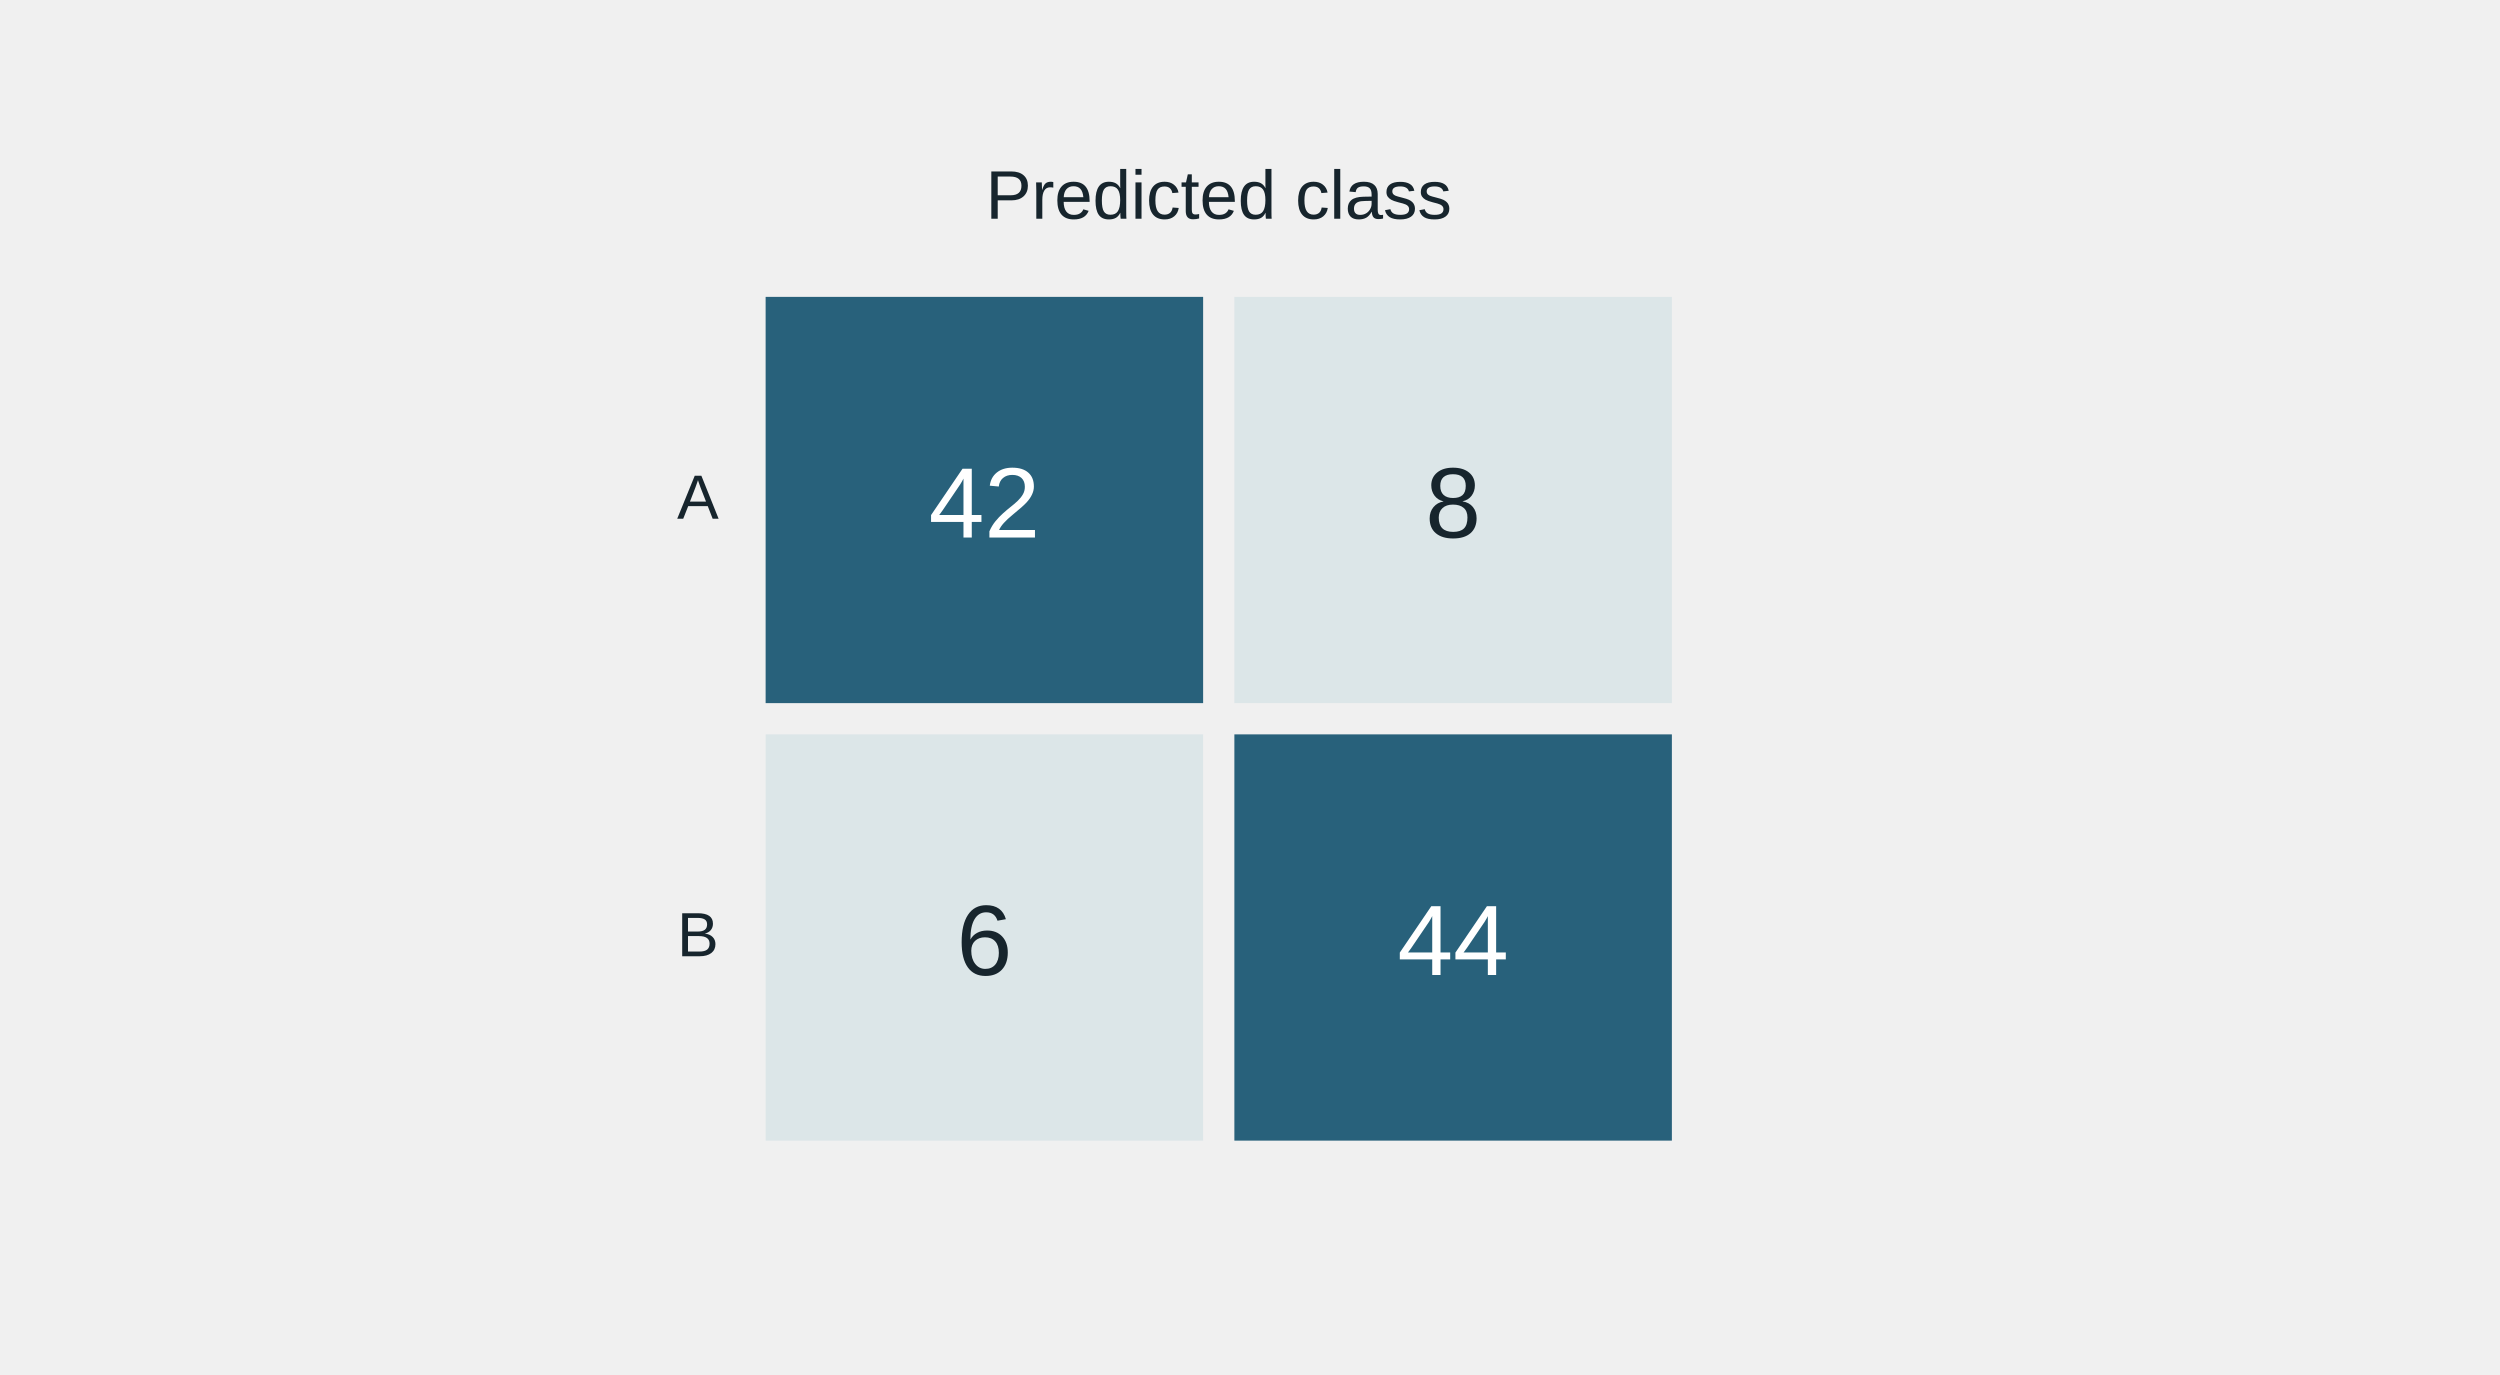
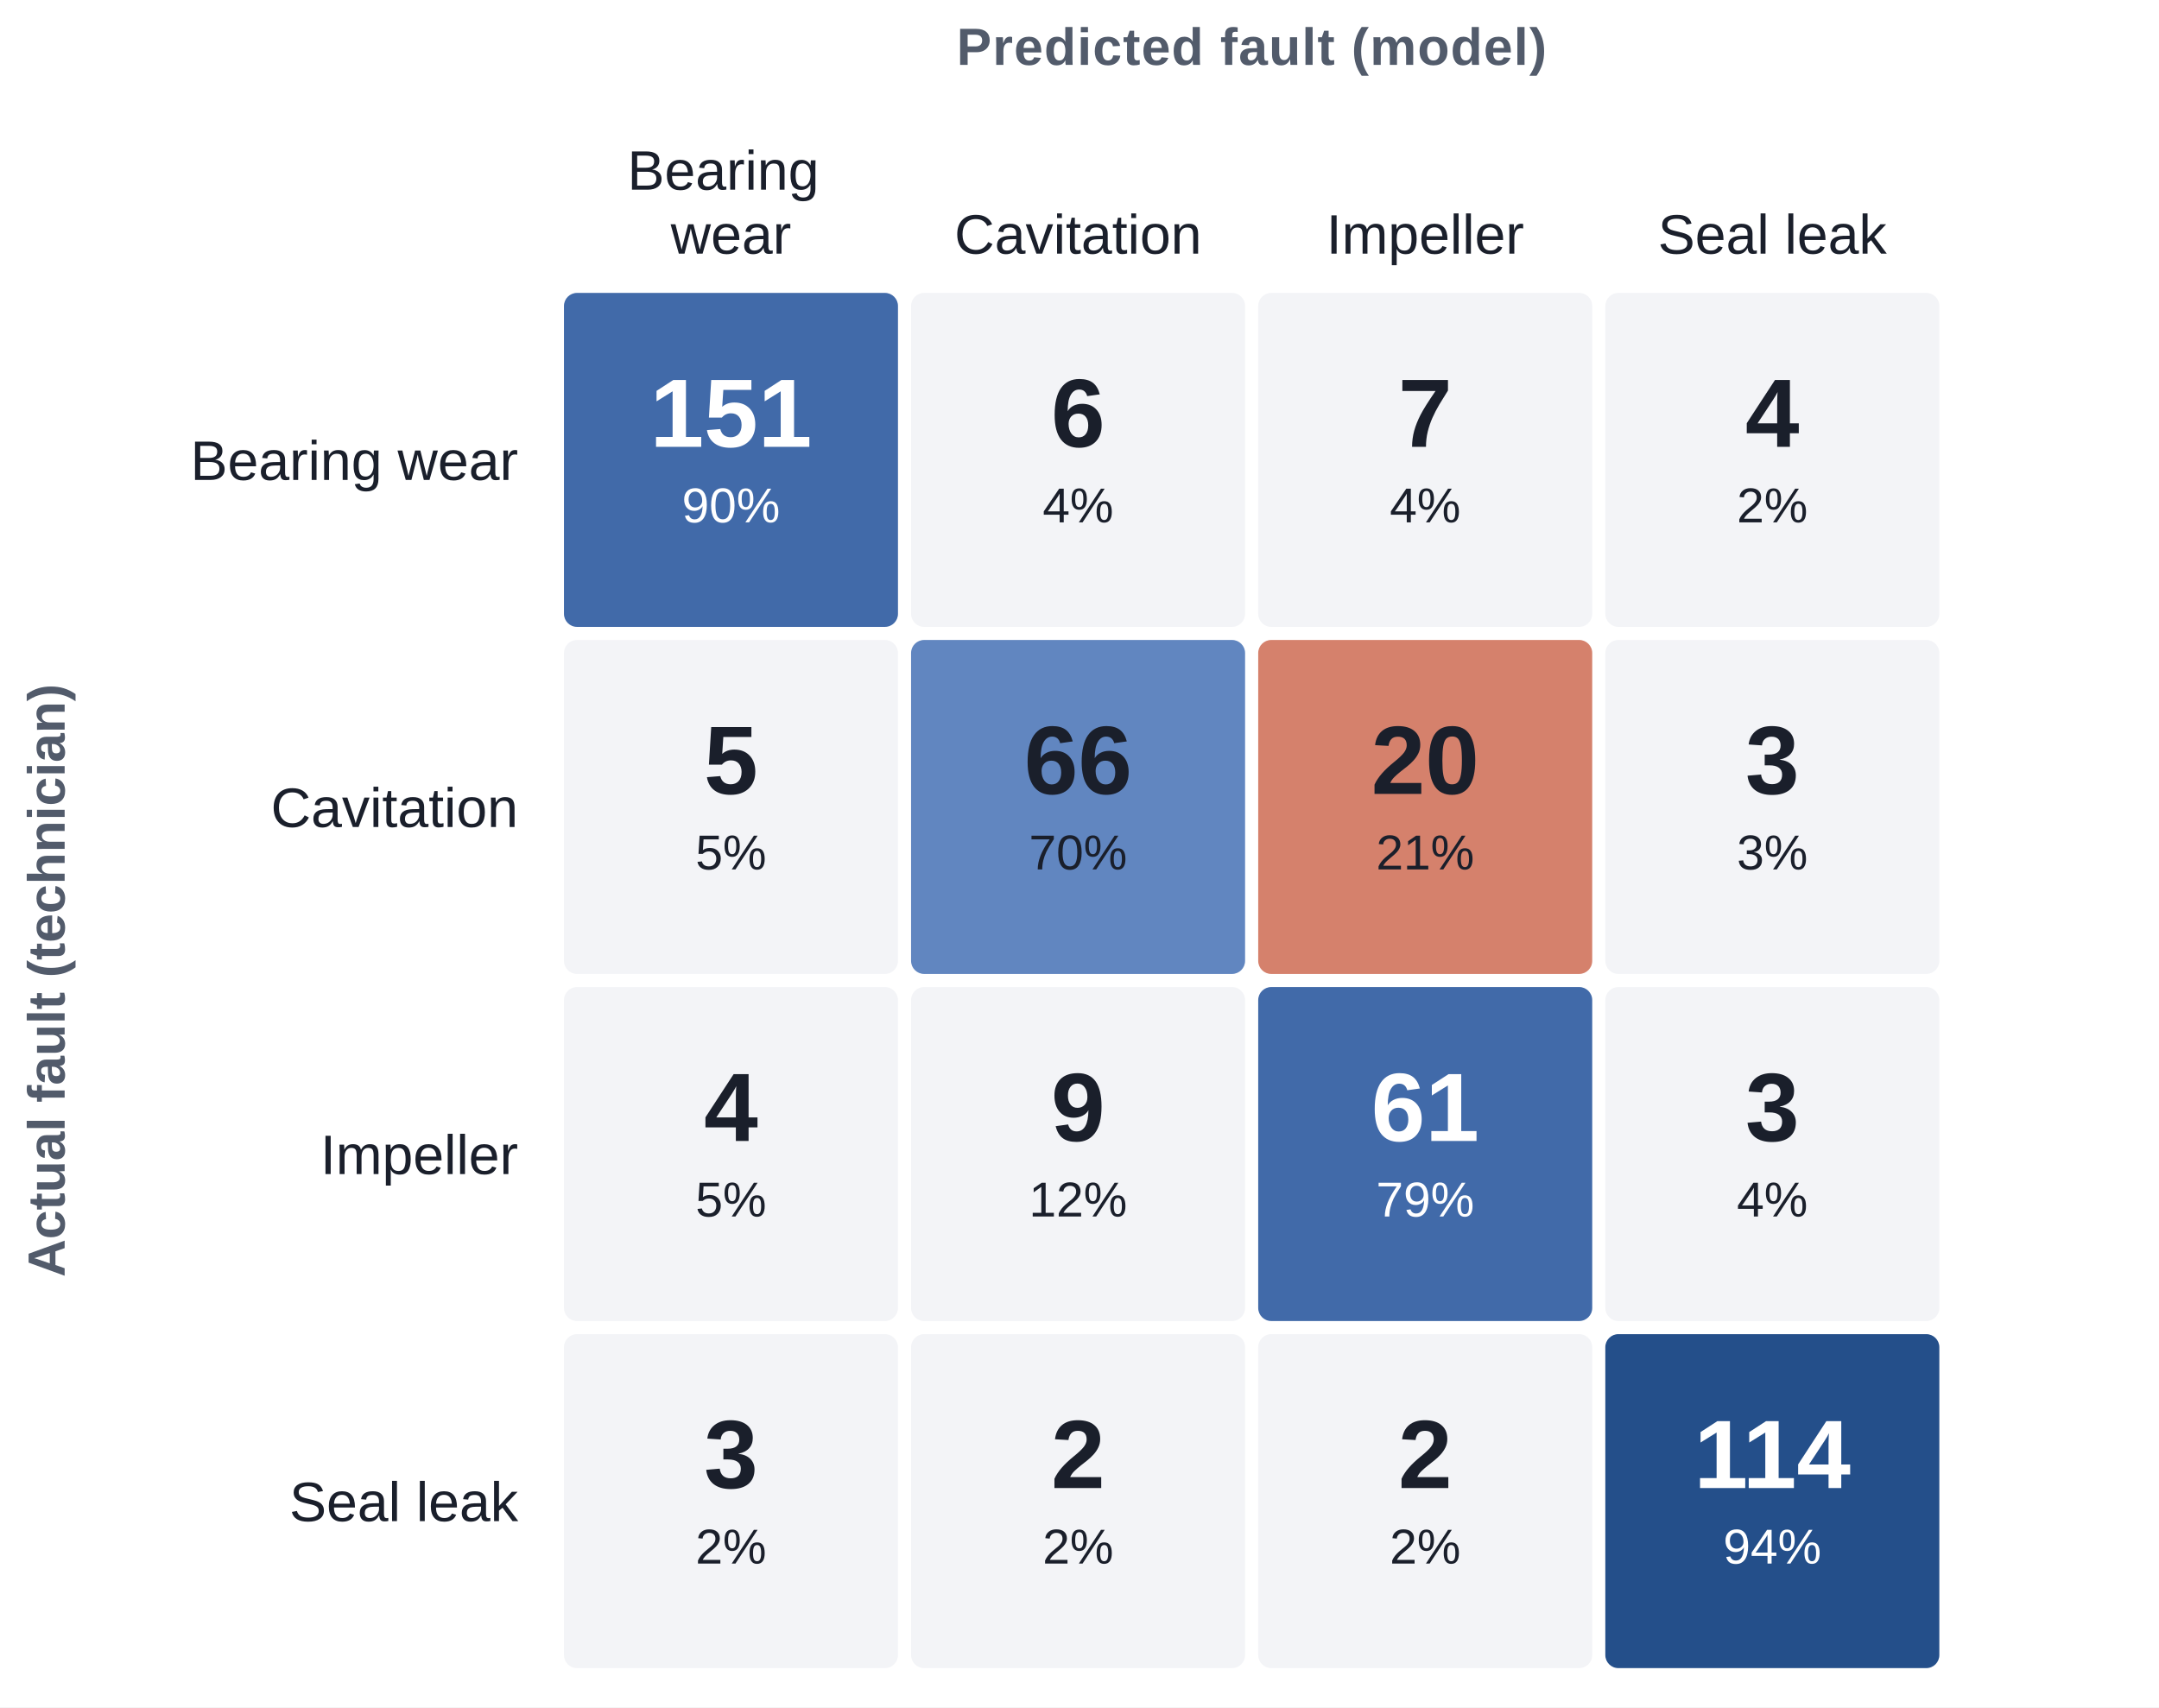
- <svg xmlns="http://www.w3.org/2000/svg" aria-labelledby="g-confusion-matrix-confusion-matrix-title g-confusion-matrix-confusion-matrix-desc" role="img" viewBox="0 0 800 440">
-   <g data-part="drawing">
-     <rect fill="#28617b" height="130" rx="0" stroke="none" stroke-width="2" width="140" x="245" y="95" />
-     <text fill="#fff" font-family="Arial, sans-serif" font-size="32" text-anchor="middle" x="315" y="172">42</text>
-     <rect fill="#dce6e8" height="130" rx="0" stroke="none" stroke-width="2" width="140" x="395" y="95" />
-     <text fill="#17252d" font-family="Arial, sans-serif" font-size="32" text-anchor="middle" x="465" y="172">8</text>
-     <rect fill="#dce6e8" height="130" rx="0" stroke="none" stroke-width="2" width="140" x="245" y="235" />
-     <text fill="#17252d" font-family="Arial, sans-serif" font-size="32" text-anchor="middle" x="315" y="312">6</text>
-     <rect fill="#28617b" height="130" rx="0" stroke="none" stroke-width="2" width="140" x="395" y="235" />
-     <text fill="#fff" font-family="Arial, sans-serif" font-size="32" text-anchor="middle" x="465" y="312">44</text>
-     <text fill="#17252d" font-family="Arial, sans-serif" font-size="22" text-anchor="middle" x="390" y="70">Predicted class</text>
-     <text fill="#17252d" font-family="Arial, sans-serif" font-size="20" text-anchor="end" x="230" y="166">A</text>
-     <text fill="#17252d" font-family="Arial, sans-serif" font-size="20" text-anchor="end" x="230" y="306">B</text>
+ <svg xmlns="http://www.w3.org/2000/svg" viewBox="0 0 660 522" width="660" height="522" role="img" aria-labelledby="confusion-matrix-fig-title confusion-matrix-fig-desc" id="confusion-matrix-fig" class="ss-fig" font-family="&quot;Segoe UI&quot;,&quot;Helvetica Neue&quot;,&quot;Liberation Sans&quot;,Arial,sans-serif,&quot;Hiragino Sans&quot;,&quot;Noto Sans JP&quot;,&quot;Yu Gothic&quot;,&quot;Meiryo&quot;,&quot;IPAPGothic&quot;,sans-serif" style="overflow:visible;">
+   <rect x="0" y="0" width="660" height="522" fill="#ffffff" />
+   <text x="382.63" y="19.84" font-size="16" text-anchor="middle" fill="#525b6b" font-weight="700" letter-spacing="0.02em">Predicted fault (model)</text>
+   <text x="14" y="305.53" font-size="16" text-anchor="middle" fill="#525b6b" font-weight="700" transform="rotate(-90 14 299.77)">Actual fault (technician)</text>
+   <text x="223.46" y="58" font-size="17" text-anchor="middle" fill="#1a1f2b">
+     <tspan x="223.46" y="58">Bearing</tspan>
+     <tspan x="223.46" dy="19.55">wear</tspan>
+   </text>
+   <text x="158.4" y="146.73" font-size="17" text-anchor="end" fill="#1a1f2b">Bearing wear</text>
+   <text x="329.57" y="77.55" font-size="17" text-anchor="middle" fill="#1a1f2b">Cavitation</text>
+   <text x="158.4" y="252.84" font-size="17" text-anchor="end" fill="#1a1f2b">Cavitation</text>
+   <text x="435.68" y="77.55" font-size="17" text-anchor="middle" fill="#1a1f2b">Impeller</text>
+   <text x="158.4" y="358.95" font-size="17" text-anchor="end" fill="#1a1f2b">Impeller</text>
+   <text x="541.79" y="77.55" font-size="17" text-anchor="middle" fill="#1a1f2b">Seal leak</text>
+   <text x="158.4" y="465.06" font-size="17" text-anchor="end" fill="#1a1f2b">Seal leak</text>
+   <g>
+     <rect x="172.4" y="89.55" width="102.11" height="102.11" rx="4" fill="#416aa9" />
+     <text x="223.46" y="136.61" font-size="29.71" text-anchor="middle" fill="#ffffff" font-weight="700" font-variant-numeric="tabular-nums">151</text>
+     <text x="223.46" y="159.71" font-size="15" text-anchor="middle" fill="#ffffff">90%</text>
+   </g>
+   <g>
+     <rect x="278.51" y="89.55" width="102.11" height="102.11" rx="4" fill="#f3f4f7" />
+     <text x="329.57" y="136.61" font-size="29.71" text-anchor="middle" fill="#1a1f2b" font-weight="700" font-variant-numeric="tabular-nums">6</text>
+     <text x="329.57" y="159.71" font-size="15" text-anchor="middle" fill="#1a1f2b">4%</text>
+   </g>
+   <g>
+     <rect x="384.63" y="89.55" width="102.11" height="102.11" rx="4" fill="#f3f4f7" />
+     <text x="435.68" y="136.61" font-size="29.71" text-anchor="middle" fill="#1a1f2b" font-weight="700" font-variant-numeric="tabular-nums">7</text>
+     <text x="435.68" y="159.71" font-size="15" text-anchor="middle" fill="#1a1f2b">4%</text>
+   </g>
+   <g>
+     <rect x="490.74" y="89.55" width="102.11" height="102.11" rx="4" fill="#f3f4f7" />
+     <text x="541.79" y="136.61" font-size="29.71" text-anchor="middle" fill="#1a1f2b" font-weight="700" font-variant-numeric="tabular-nums">4</text>
+     <text x="541.79" y="159.71" font-size="15" text-anchor="middle" fill="#1a1f2b">2%</text>
+   </g>
+   <g>
+     <rect x="172.4" y="195.66" width="102.11" height="102.11" rx="4" fill="#f3f4f7" />
+     <text x="223.46" y="242.72" font-size="29.71" text-anchor="middle" fill="#1a1f2b" font-weight="700" font-variant-numeric="tabular-nums">5</text>
+     <text x="223.46" y="265.82" font-size="15" text-anchor="middle" fill="#1a1f2b">5%</text>
+   </g>
+   <g>
+     <rect x="278.51" y="195.66" width="102.11" height="102.11" rx="4" fill="#6186c0" />
+     <text x="329.57" y="242.72" font-size="29.71" text-anchor="middle" fill="#1a1f2b" font-weight="700" font-variant-numeric="tabular-nums">66</text>
+     <text x="329.57" y="265.82" font-size="15" text-anchor="middle" fill="#1a1f2b">70%</text>
+   </g>
+   <g>
+     <rect x="384.63" y="195.66" width="102.11" height="102.11" rx="4" fill="#d5816c" />
+     <text x="435.68" y="242.72" font-size="29.71" text-anchor="middle" fill="#1a1f2b" font-weight="700" font-variant-numeric="tabular-nums">20</text>
+     <text x="435.68" y="265.82" font-size="15" text-anchor="middle" fill="#1a1f2b">21%</text>
+   </g>
+   <g>
+     <rect x="490.74" y="195.66" width="102.11" height="102.11" rx="4" fill="#f3f4f7" />
+     <text x="541.79" y="242.72" font-size="29.71" text-anchor="middle" fill="#1a1f2b" font-weight="700" font-variant-numeric="tabular-nums">3</text>
+     <text x="541.79" y="265.82" font-size="15" text-anchor="middle" fill="#1a1f2b">3%</text>
+   </g>
+   <g>
+     <rect x="172.4" y="301.77" width="102.11" height="102.11" rx="4" fill="#f3f4f7" />
+     <text x="223.46" y="348.83" font-size="29.71" text-anchor="middle" fill="#1a1f2b" font-weight="700" font-variant-numeric="tabular-nums">4</text>
+     <text x="223.46" y="371.93" font-size="15" text-anchor="middle" fill="#1a1f2b">5%</text>
+   </g>
+   <g>
+     <rect x="278.51" y="301.77" width="102.11" height="102.11" rx="4" fill="#f3f4f7" />
+     <text x="329.57" y="348.83" font-size="29.71" text-anchor="middle" fill="#1a1f2b" font-weight="700" font-variant-numeric="tabular-nums">9</text>
+     <text x="329.57" y="371.93" font-size="15" text-anchor="middle" fill="#1a1f2b">12%</text>
+   </g>
+   <g>
+     <rect x="384.63" y="301.77" width="102.11" height="102.11" rx="4" fill="#416aa9" />
+     <text x="435.68" y="348.83" font-size="29.71" text-anchor="middle" fill="#ffffff" font-weight="700" font-variant-numeric="tabular-nums">61</text>
+     <text x="435.68" y="371.93" font-size="15" text-anchor="middle" fill="#ffffff">79%</text>
+   </g>
+   <g>
+     <rect x="490.74" y="301.77" width="102.11" height="102.11" rx="4" fill="#f3f4f7" />
+     <text x="541.79" y="348.83" font-size="29.71" text-anchor="middle" fill="#1a1f2b" font-weight="700" font-variant-numeric="tabular-nums">3</text>
+     <text x="541.79" y="371.93" font-size="15" text-anchor="middle" fill="#1a1f2b">4%</text>
+   </g>
+   <g>
+     <rect x="172.4" y="407.89" width="102.11" height="102.11" rx="4" fill="#f3f4f7" />
+     <text x="223.46" y="454.94" font-size="29.71" text-anchor="middle" fill="#1a1f2b" font-weight="700" font-variant-numeric="tabular-nums">3</text>
+     <text x="223.46" y="478.04" font-size="15" text-anchor="middle" fill="#1a1f2b">2%</text>
+   </g>
+   <g>
+     <rect x="278.51" y="407.89" width="102.11" height="102.11" rx="4" fill="#f3f4f7" />
+     <text x="329.57" y="454.94" font-size="29.71" text-anchor="middle" fill="#1a1f2b" font-weight="700" font-variant-numeric="tabular-nums">2</text>
+     <text x="329.57" y="478.04" font-size="15" text-anchor="middle" fill="#1a1f2b">2%</text>
+   </g>
+   <g>
+     <rect x="384.63" y="407.89" width="102.11" height="102.11" rx="4" fill="#f3f4f7" />
+     <text x="435.68" y="454.94" font-size="29.71" text-anchor="middle" fill="#1a1f2b" font-weight="700" font-variant-numeric="tabular-nums">2</text>
+     <text x="435.68" y="478.04" font-size="15" text-anchor="middle" fill="#1a1f2b">2%</text>
+   </g>
+   <g>
+     <rect x="490.74" y="407.89" width="102.11" height="102.11" rx="4" fill="#244f8a" />
+     <text x="541.79" y="454.94" font-size="29.71" text-anchor="middle" fill="#ffffff" font-weight="700" font-variant-numeric="tabular-nums">114</text>
+     <text x="541.79" y="478.04" font-size="15" text-anchor="middle" fill="#ffffff">94%</text>
  </g>
</svg>
